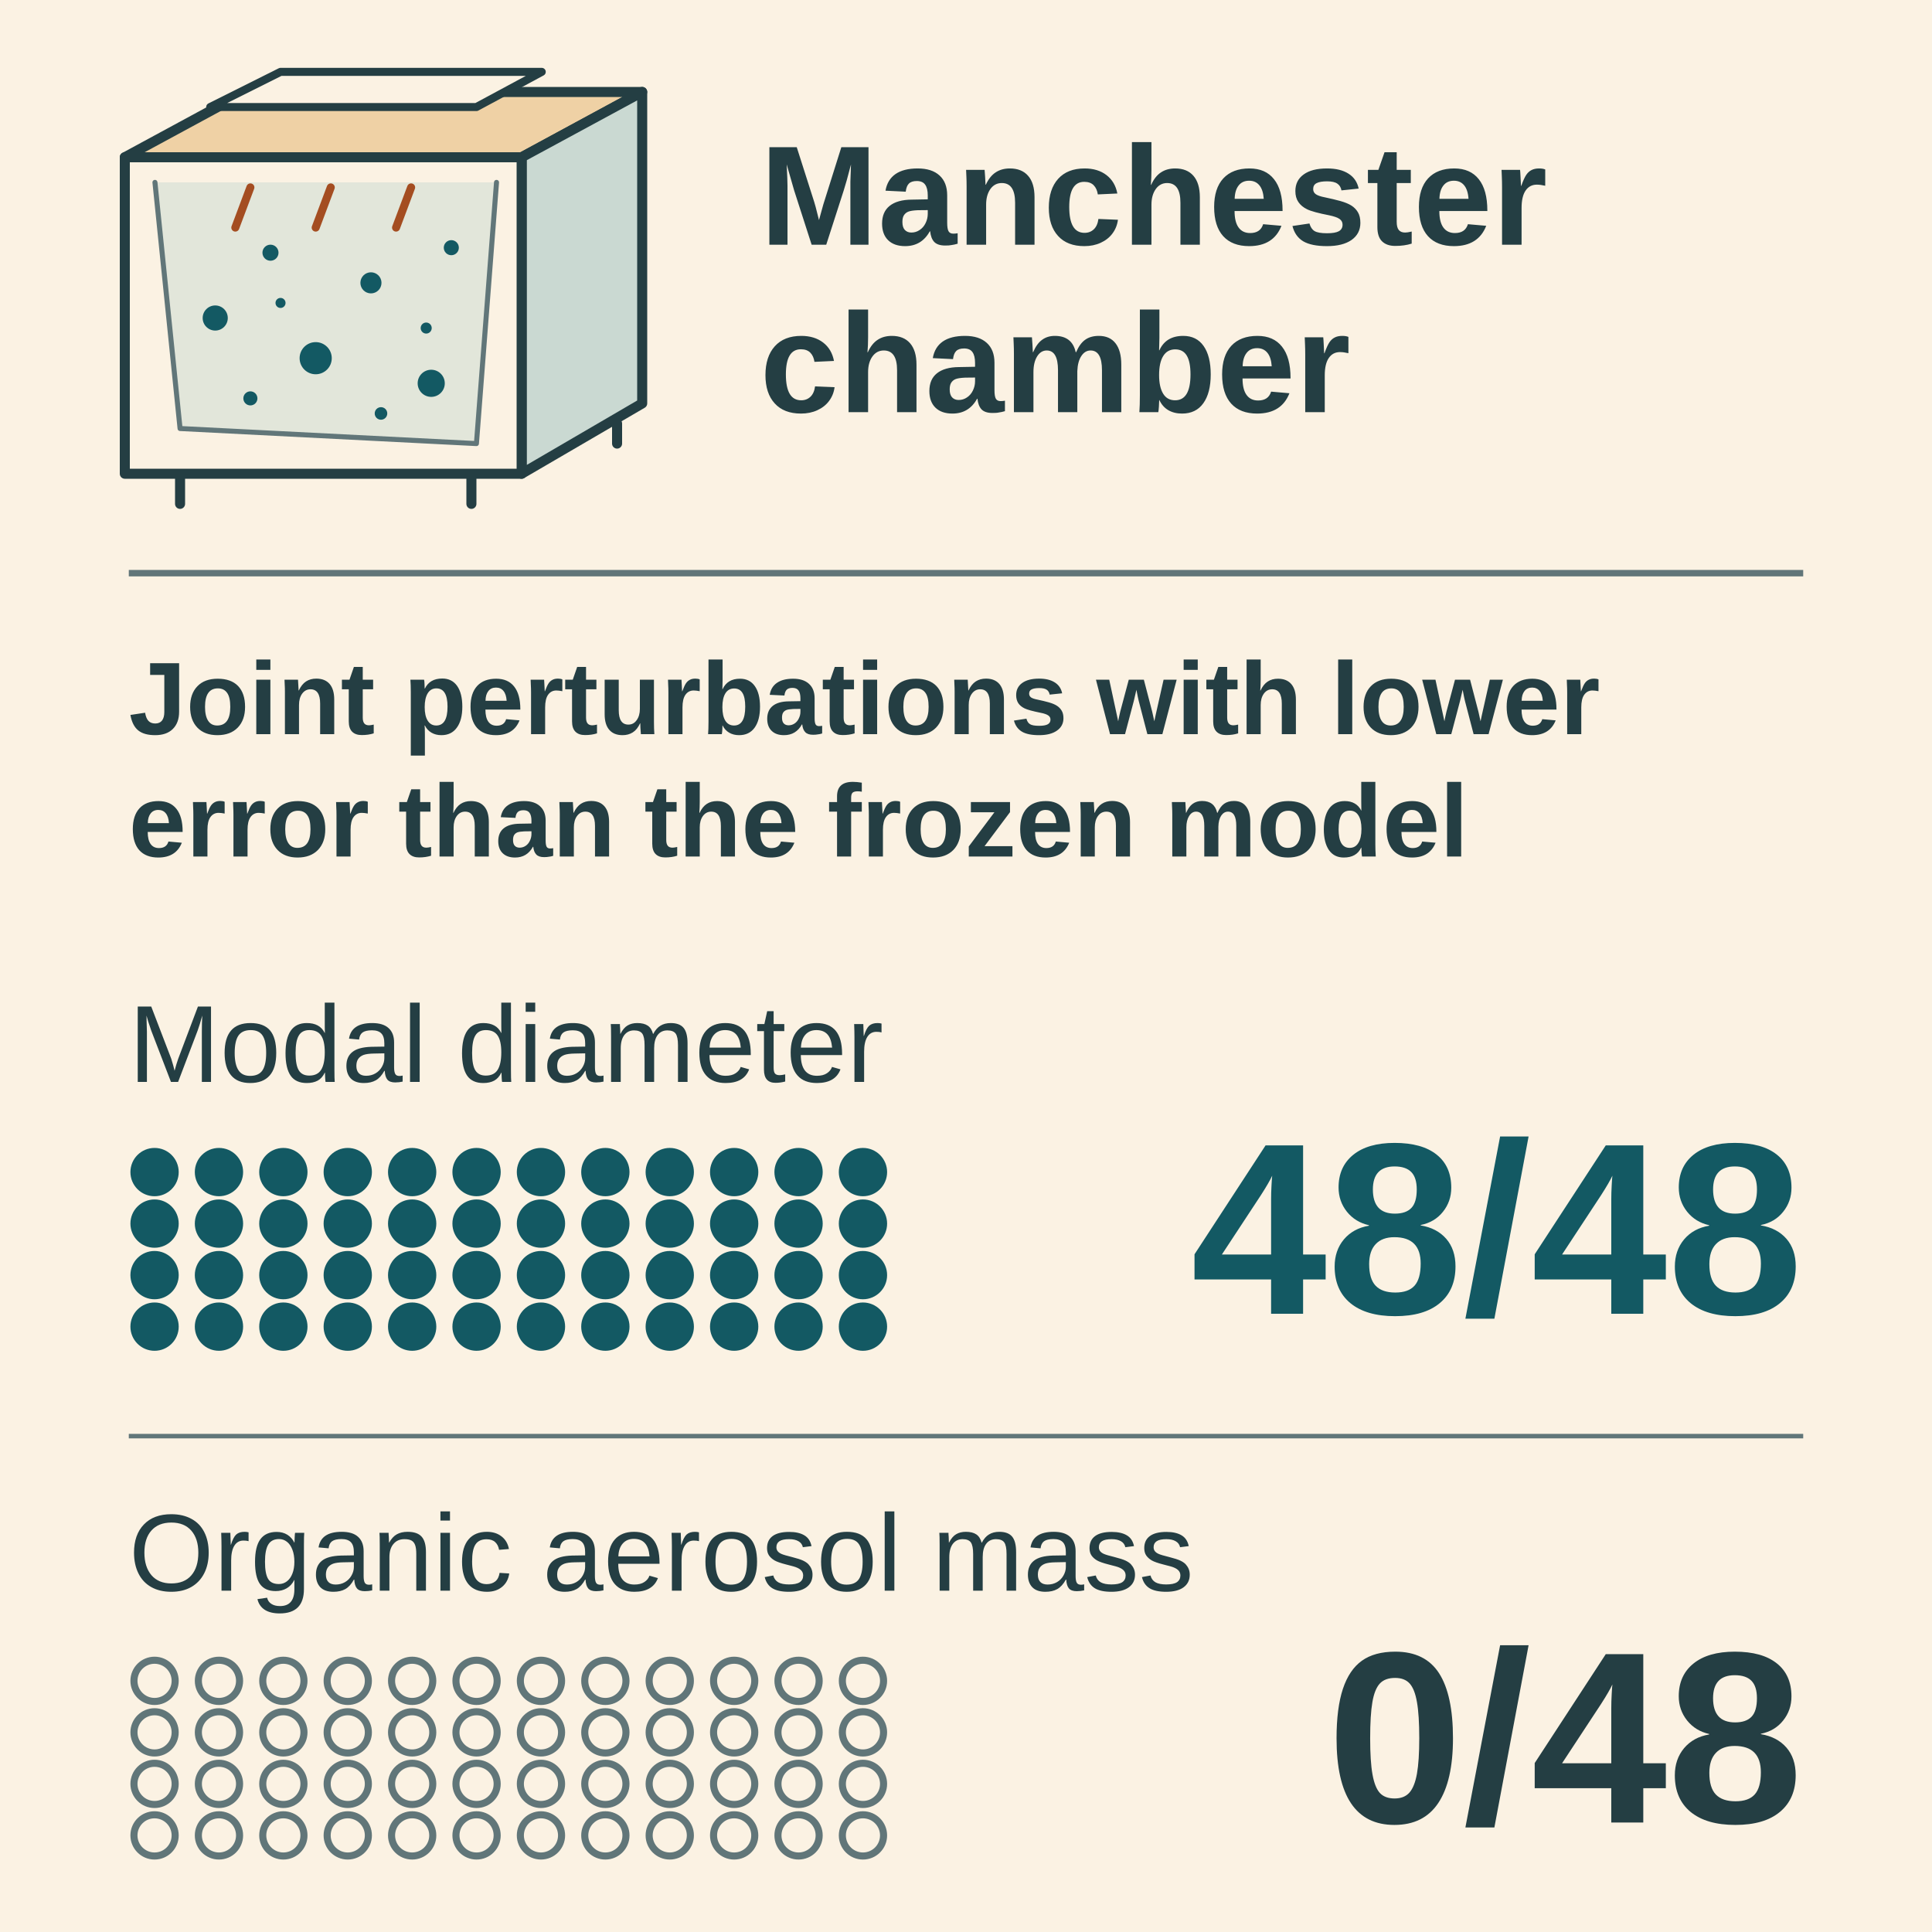
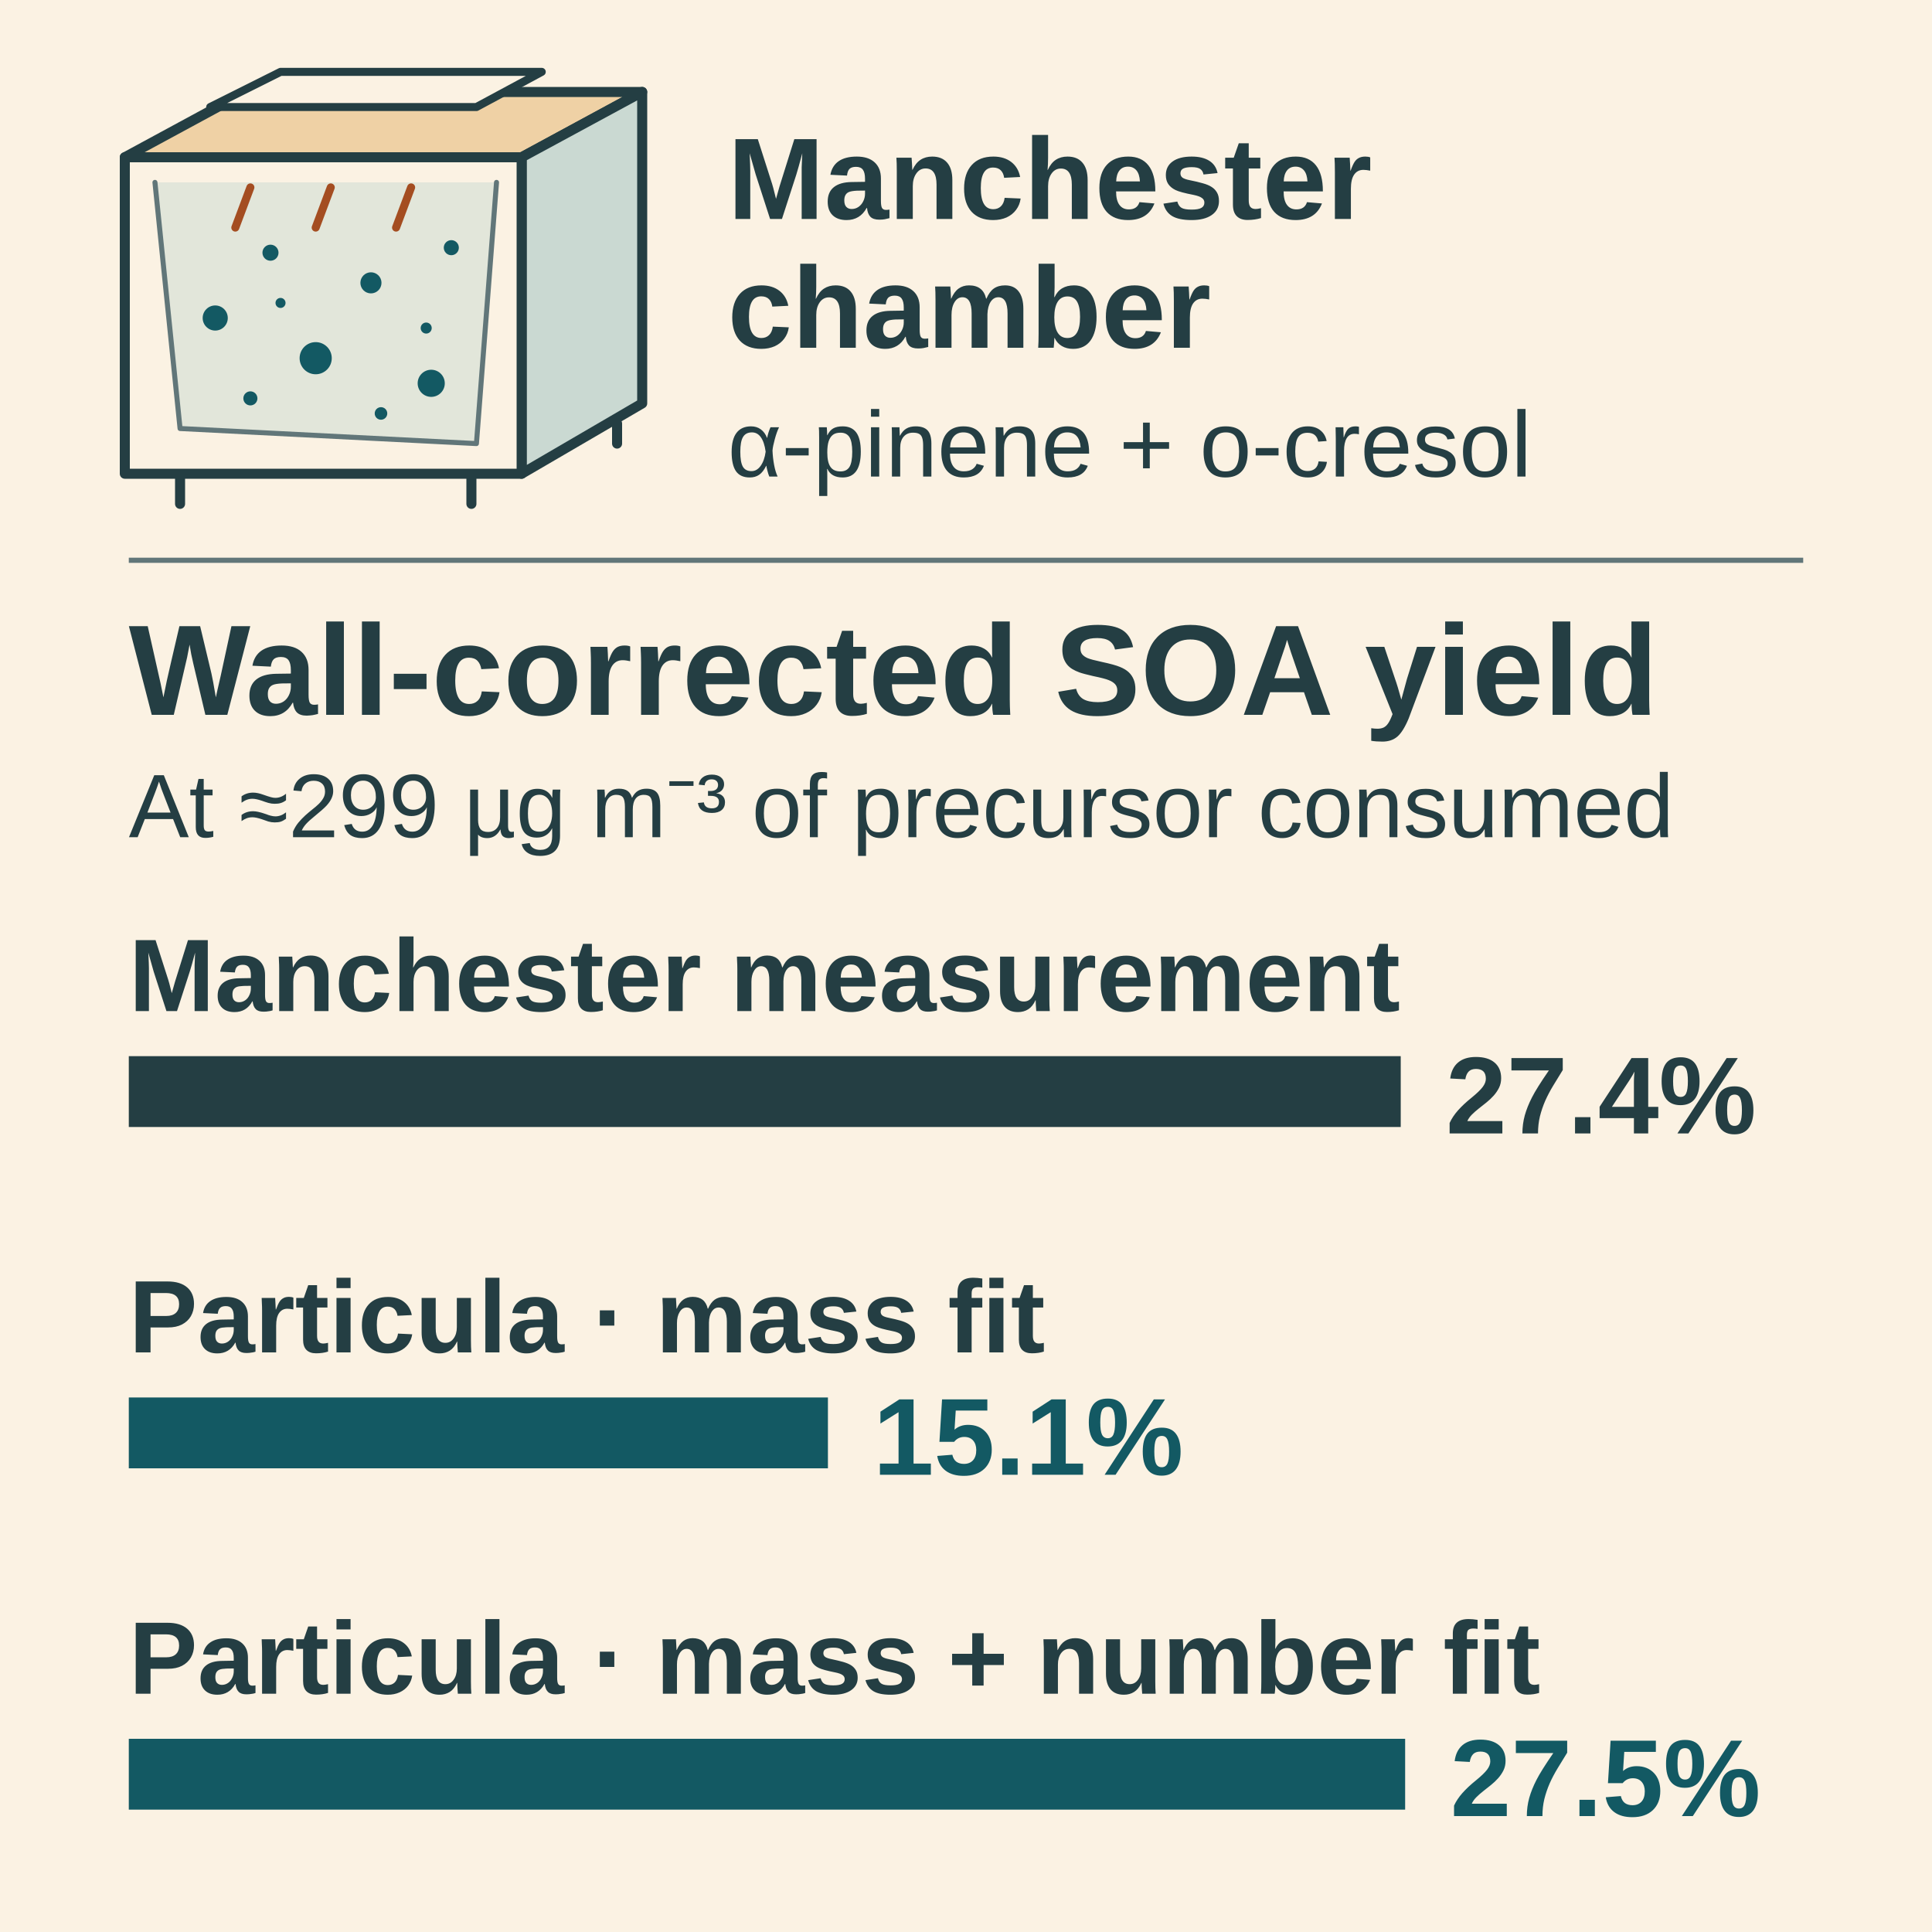
- <svg xmlns="http://www.w3.org/2000/svg" xmlns:xlink="http://www.w3.org/1999/xlink" width="3in" height="3in" viewBox="0 0 300 300" role="img" aria-labelledby="title desc">
-   <defs>
-     <g id="row">
-       <circle cx="0" cy="0" r="3.2" />
-       <circle cx="10" cy="0" r="3.2" />
-       <circle cx="20" cy="0" r="3.2" />
-       <circle cx="30" cy="0" r="3.2" />
-       <circle cx="40" cy="0" r="3.2" />
-       <circle cx="50" cy="0" r="3.2" />
-       <circle cx="60" cy="0" r="3.2" />
-       <circle cx="70" cy="0" r="3.2" />
-       <circle cx="80" cy="0" r="3.2" />
-       <circle cx="90" cy="0" r="3.2" />
-       <circle cx="100" cy="0" r="3.2" />
-       <circle cx="110" cy="0" r="3.2" />
-     </g>
-     <g id="draws">
-       <use href="#row" xlink:href="#row" y="0" />
-       <use href="#row" xlink:href="#row" y="8" />
-       <use href="#row" xlink:href="#row" y="16" />
-       <use href="#row" xlink:href="#row" y="24" />
-     </g>
-   </defs>
+ <svg xmlns="http://www.w3.org/2000/svg" width="3in" height="3in" viewBox="0 0 300 300" role="img" aria-labelledby="title desc">
  <rect width="300" height="300" fill="#FBF2E3" />
  <g transform="translate(3 -6) scale(.78)" stroke-linejoin="round" stroke-linecap="round">
    <path d="M21 39 L45 26 L124 26 L100 39 Z" fill="#EFD1A5" stroke="#243E43" stroke-width="2" />
    <path d="M100 39 L124 26 L124 88 L100 102 Z" fill="#CAD9D2" stroke="#243E43" stroke-width="2" />
    <path d="M21 39 L100 39 L100 102 L21 102 Z" fill="#FBF2E3" stroke="#243E43" stroke-width="2" />
    <path d="M27 44 L32 93 L91 96 L95 44" fill="#CAD9D2" fill-opacity=".51" stroke="#617679" stroke-width="1" />
    <path d="M38 29 L52 22 L104 22 L91 29 Z" fill="#FBF2E3" stroke="#243E43" stroke-width="1.6" />
    <path d="M46 45 l-3 8 M62 45 l-3 8 M78 45 l-3 8" stroke="#A44D21" stroke-width="1.6" />
    <path d="M32 103 v5 M90 103 v5 M119 92 v4" stroke="#243E43" stroke-width="2" />
    <circle cx="39" cy="71" r="2.5" fill="#135963" />
    <circle cx="50" cy="58" r="1.6" fill="#135963" />
    <circle cx="59" cy="79" r="3.2" fill="#135963" />
    <circle cx="70" cy="64" r="2.1" fill="#135963" />
    <circle cx="82" cy="84" r="2.7" fill="#135963" />
    <circle cx="86" cy="57" r="1.5" fill="#135963" />
    <circle cx="46" cy="87" r="1.4" fill="#135963" />
    <circle cx="72" cy="90" r="1.25" fill="#135963" />
    <circle cx="52" cy="68" r="1" fill="#135963" />
    <circle cx="81" cy="73" r="1.1" fill="#135963" />
  </g>
  <g font-family="Liberation Sans, Arial, sans-serif" fill="#243E43">
-     <text x="118" y="38" font-weight="bold" font-size="22">Manchester</text>
-     <text x="118" y="64" font-weight="bold" font-size="22">chamber</text>
-     <path d="M20 89 H280" stroke="#617679" stroke-width="1" />
-     <text x="20" y="114" font-size="16" font-weight="bold">Joint perturbations with lower</text>
-     <text x="20" y="133" font-size="16" font-weight="bold">error than the frozen model</text>
-     <text x="20" y="168" font-size="17">Modal diameter</text>
-     <use href="#draws" xlink:href="#draws" x="24" y="182" fill="#135963" stroke="#135963" stroke-width="1.1" />
-     <text x="280" y="204" text-anchor="end" font-size="38" font-weight="bold" fill="#135963">48/48</text>
-     <path d="M20 223 H280" stroke="#617679" stroke-width=".7" />
-     <text x="20" y="247" font-size="17">Organic aerosol mass</text>
-     <use href="#draws" xlink:href="#draws" x="24" y="261" fill="#FBF2E3" stroke="#617679" stroke-width="1.1" />
-     <text x="280" y="283" text-anchor="end" font-size="38" font-weight="bold">0/48</text>
+     <text x="113" y="34" font-size="18" font-weight="bold">Manchester</text>
+     <text x="113" y="54" font-size="18" font-weight="bold">chamber</text>
+     <text x="113" y="74" font-size="14.5">α-pinene + o-cresol</text>
+     <path d="M20 87 H280" stroke="#617679" stroke-width=".8" />
+     <text x="20" y="111" font-size="20" font-weight="bold">Wall-corrected SOA yield</text>
+     <text x="20" y="130" font-size="14">At ≈299 µg m⁻³ of precursor consumed</text>
+     <text x="20" y="157" font-size="16" font-weight="bold">Manchester measurement</text>
+     <rect x="20" y="164" width="197.504" height="11" fill="#243E43" />
+     <text x="224.504" y="176" font-size="17" font-weight="bold" fill="#243E43">27.4%</text>
+     <text x="20" y="210" font-size="16" font-weight="bold">Particula · mass fit</text>
+     <rect x="20" y="217" width="108.559" height="11" fill="#135963" />
+     <text x="135.559" y="229" font-size="17" font-weight="bold" fill="#135963">15.1%</text>
+     <text x="20" y="263" font-size="16" font-weight="bold">Particula · mass + number fit</text>
+     <rect x="20" y="270" width="198.190" height="11" fill="#135963" />
+     <text x="225.190" y="282" font-size="17" font-weight="bold" fill="#135963">27.5%</text>
  </g>
</svg>
